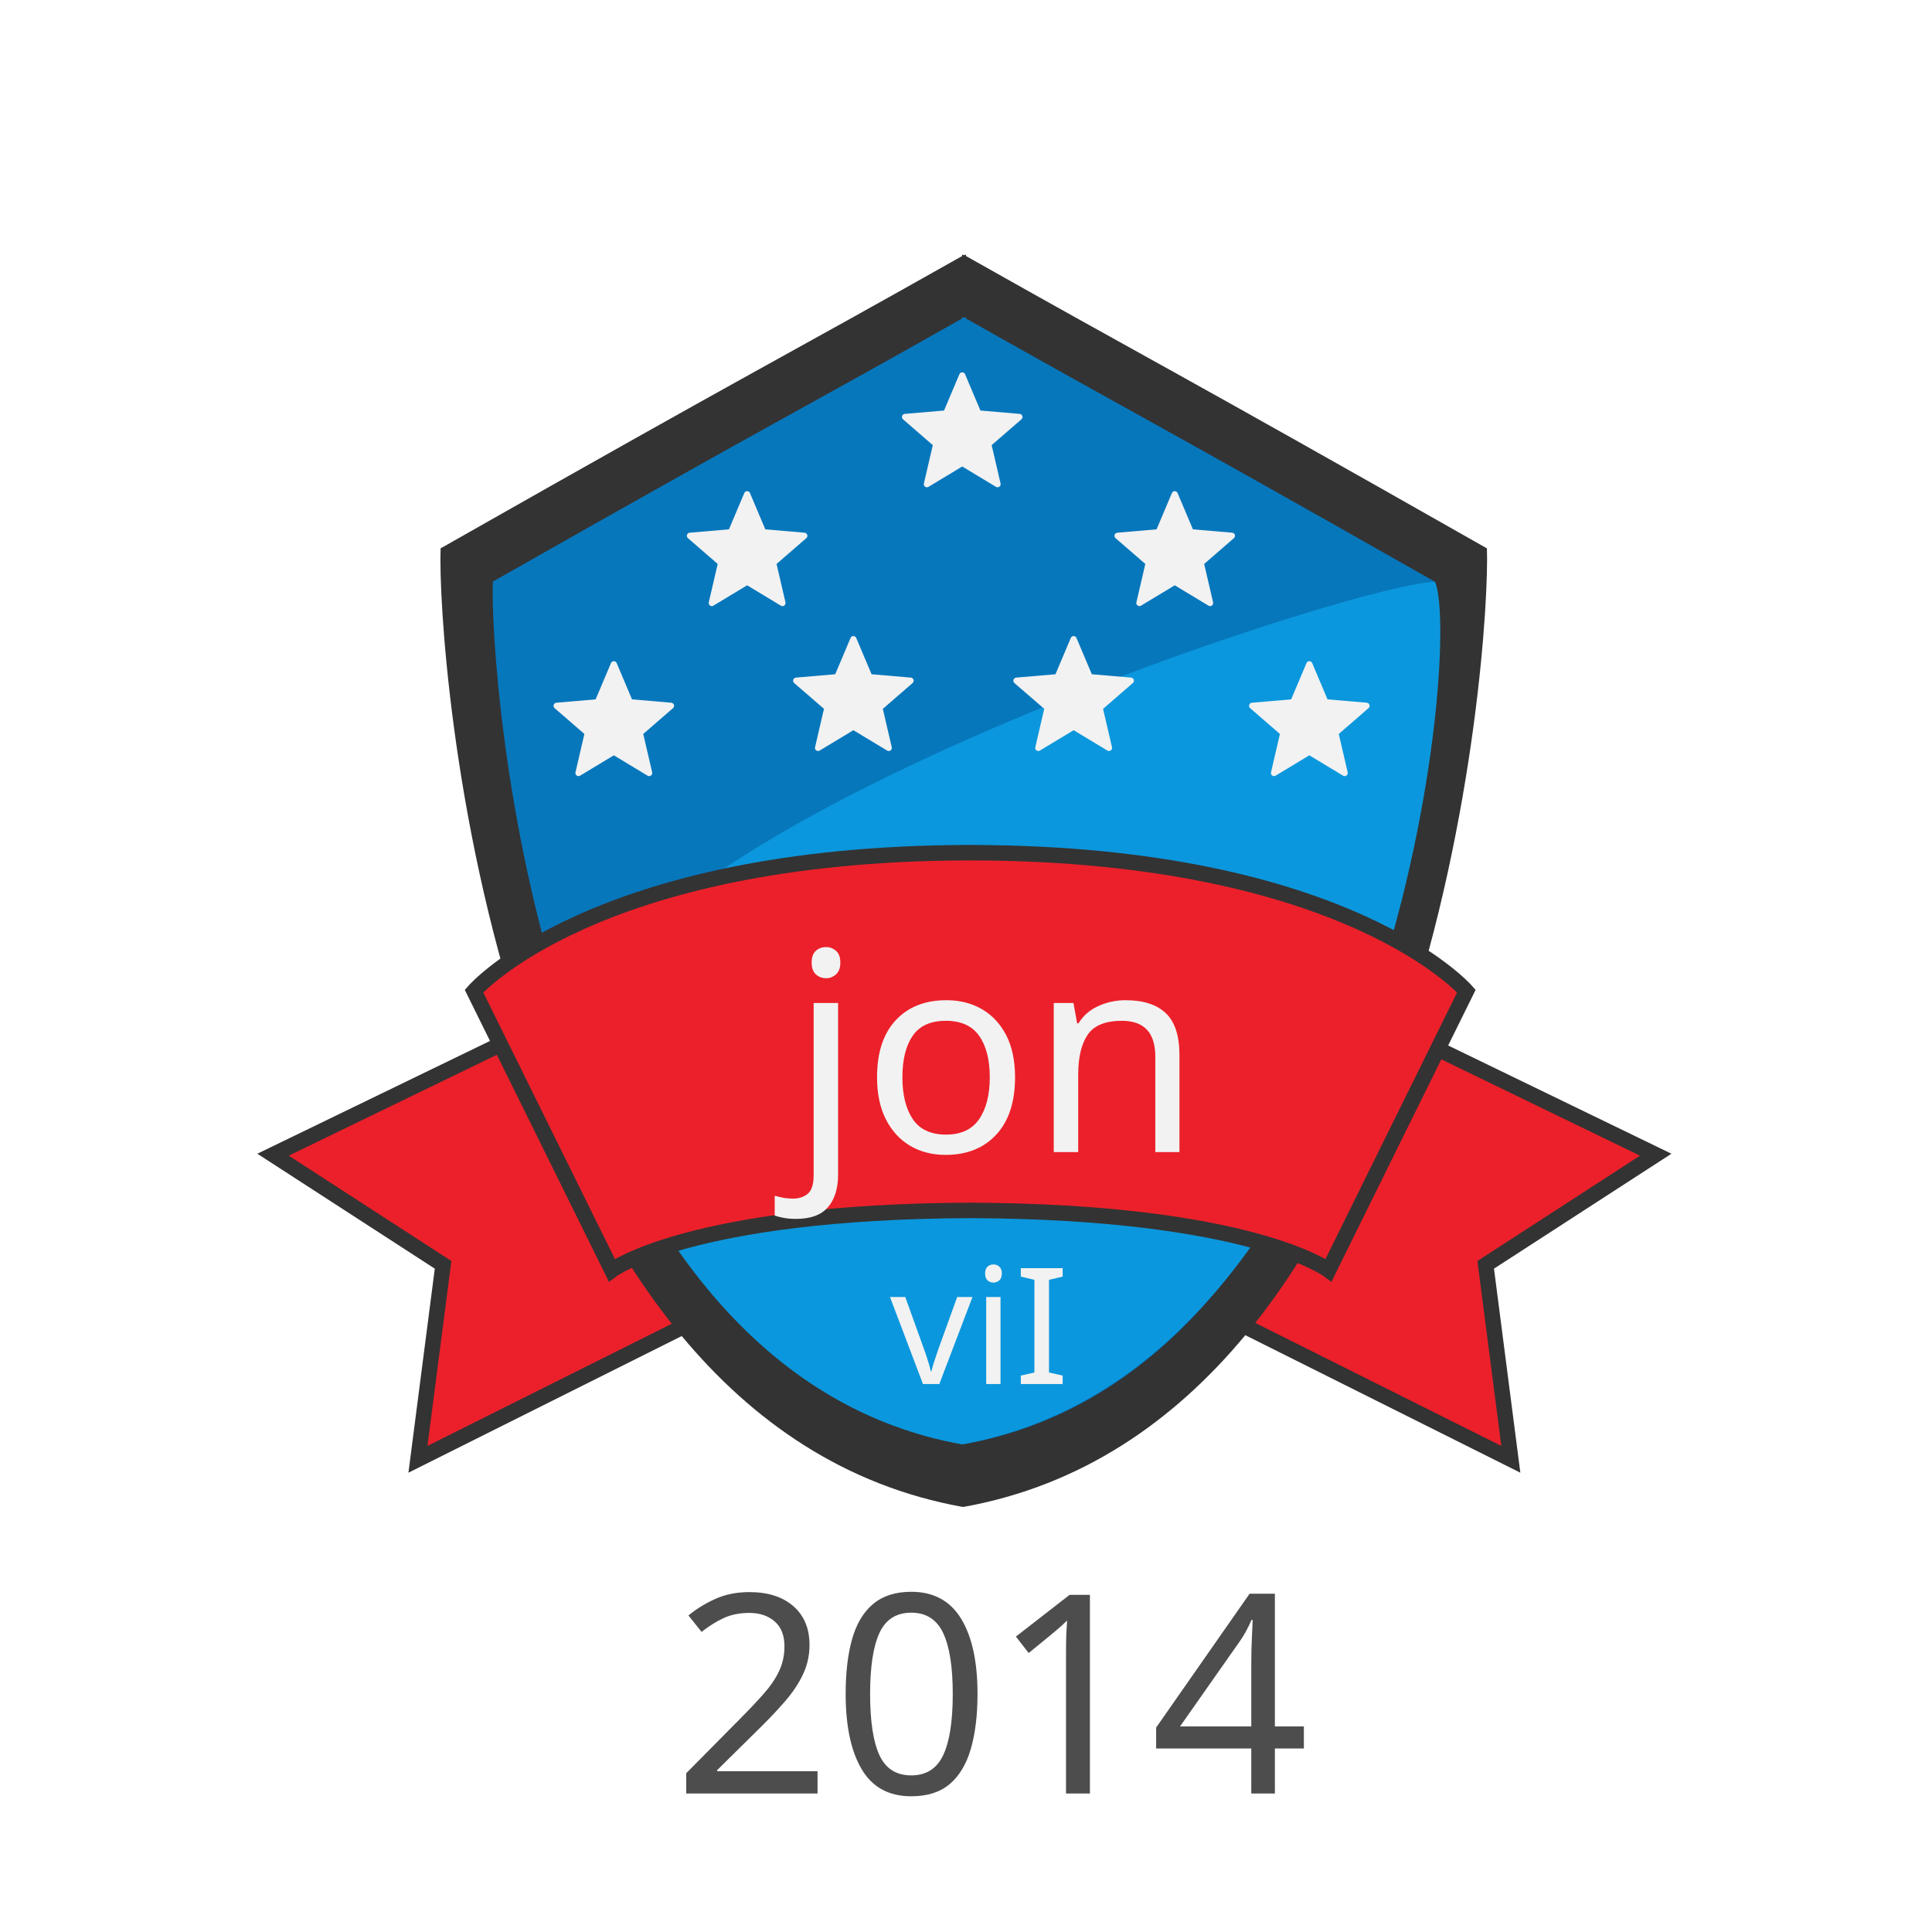
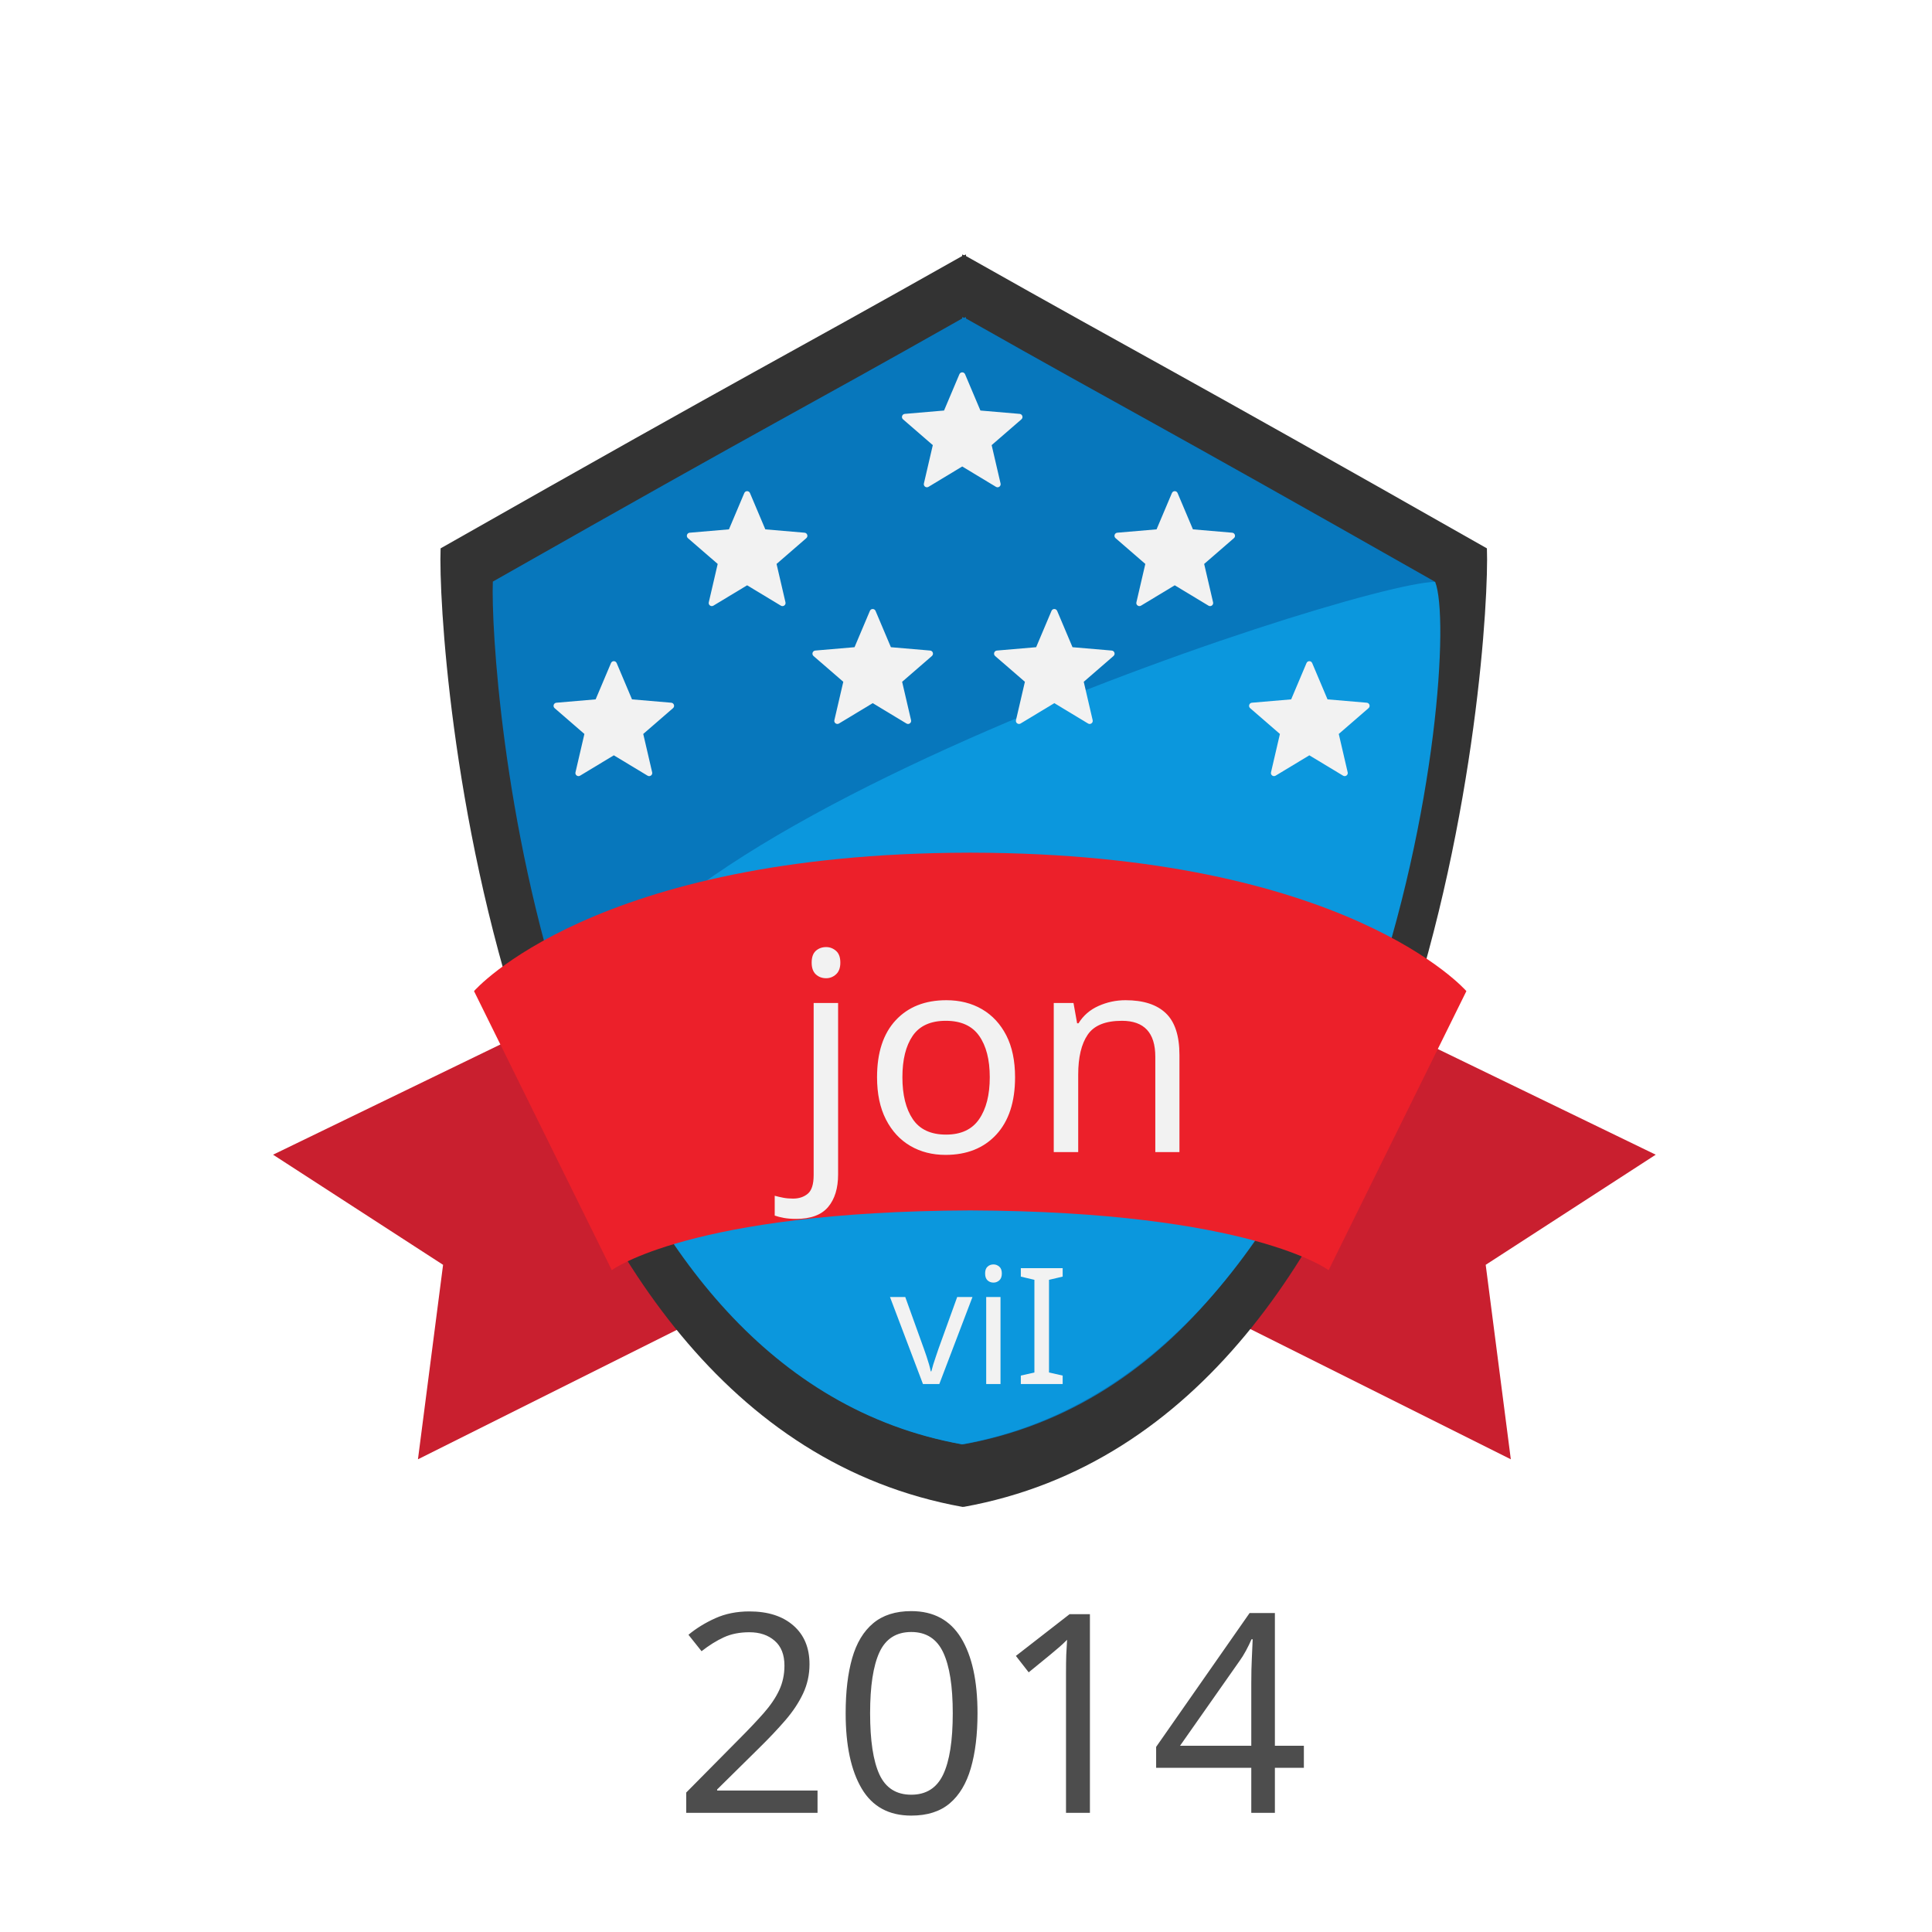
- <svg xmlns="http://www.w3.org/2000/svg" version="1.1" x="0px" y="0px" width="500px" height="500px" viewBox="-66.6 -65.833 500 500" overflow="visible" enable-background="new -66.6 -65.833 500 500" xml:space="preserve">
+ <svg xmlns="http://www.w3.org/2000/svg" version="1.1" x="0px" y="0px" width="500px" height="500px" viewBox="-70.667 -65.833 500 500" overflow="visible" enable-background="new -70.667 -65.833 500 500" xml:space="preserve">
  <defs>
</defs>
-   <polygon fill="#EC202A" stroke="#333333" stroke-width="4" stroke-miterlimit="10" points="361.899,233.001 290.734,198.5   249.067,274.167 324.4,311.833 317.898,261.501 " />
-   <polygon fill="#EC202A" stroke="#333333" stroke-width="4" stroke-miterlimit="10" points="4.067,233.001 75.232,198.5   116.899,274.167 41.566,311.833 48.068,261.501 " />
-   <path fill="#333333" d="M318.21,76.083C233.001,27.689,232.4,28.097,183.4,0.428V0c0,0.072-0.372,0.142-0.5,0.214  c-0.128-0.072-0.5-0.142-0.5-0.214v0.428c-49,27.669-49.764,27.262-134.973,75.656c-1,25.5,12.659,226.083,135.159,248.083  c-0.02-0.1,0.095-0.109,0.106,0C305.192,302.167,319.21,101.584,318.21,76.083z" />
-   <path fill="#0777BC" d="M304.701,84.684C228.012,41.129,227.4,41.496,183.4,16.594v-0.385c0,0.065-0.385,0.128-0.5,0.192  c-0.115-0.064-0.5-0.127-0.5-0.192v0.385c-44,24.902-44.767,24.535-121.455,68.09c-0.9,22.951,11.404,203.475,121.654,223.275  c-0.019-0.09,0.105-0.099,0.115,0C292.964,288.159,305.601,107.634,304.701,84.684z" />
-   <path fill="#0B97DD" d="M304.817,84.75C282.65,85.042,63.495,157.085,84.911,211.894c17.688,45.268,47.569,87.108,97.438,96.064  c-0.019-0.09-0.02-0.099-0.01,0C292.589,288.159,312.025,103.042,304.817,84.75z" />
-   <path fill="#EC202A" stroke="#333333" stroke-width="4" stroke-miterlimit="10" d="M312.9,190.667c0,0-30.801-35.625-128-35.827  c0,0,0-0.005,0-0.005c-0.139,0-0.273,0.002-0.412,0.002c-0.138,0-0.273-0.002-0.412-0.002c0,0,0,0.004,0,0.005  c-97.2,0.202-128,35.827-128,35.827l35.66,72.217c0,0,20.122-15.179,92.752-15.465c72.63,0.286,92.752,15.465,92.752,15.465  L312.9,190.667z" />
-   <rect x="80.316" y="258.752" fill="none" width="204.5" height="55.414" />
-   <text transform="matrix(1 0 0 1 163.729 292.3521)" fill="#F2F2F2" font-family="'NBADetroitPistons'" font-size="42">viI</text>
+   <polygon fill="#C91F2F" points="357.832,233.001 286.667,198.5 245,274.167 320.333,311.833 313.831,261.501 " />
+   <polygon fill="#C91F2F" points="0,233.001 71.165,198.5 112.832,274.167 37.499,311.833 44.001,261.501 " />
+   <path fill="#333333" d="M314.144,76.083c-85.209-48.394-85.811-47.986-134.811-75.656V0c0,0.072-0.372,0.142-0.5,0.214  c-0.128-0.072-0.5-0.142-0.5-0.214v0.428c-49,27.669-49.764,27.262-134.973,75.656c-1,25.5,12.659,226.083,135.159,248.083  c-0.02-0.1,0.095-0.109,0.106,0C301.125,302.167,315.144,101.584,314.144,76.083z" />
+   <path fill="#0777BC" d="M300.634,84.684c-76.688-43.555-77.301-43.188-121.301-68.09v-0.385c0,0.065-0.385,0.128-0.5,0.192  c-0.115-0.064-0.5-0.127-0.5-0.192v0.385c-44,24.902-44.767,24.535-121.455,68.09c-0.9,22.951,11.404,203.475,121.654,223.275  c-0.019-0.09,0.105-0.099,0.115,0C288.897,288.159,301.534,107.634,300.634,84.684z" />
+   <path fill="#0B97DD" d="M300.75,84.75c-22.167,0.292-241.322,72.336-219.906,127.145c17.688,45.268,47.569,87.108,97.438,96.064  c-0.019-0.09-0.02-0.099-0.01,0C288.522,288.159,307.958,103.042,300.75,84.75z" />
+   <path fill="#EC202A" d="M308.833,190.667c0,0-30.801-35.625-128-35.827v-0.005c-0.139,0-0.273,0.002-0.412,0.002  c-0.138,0-0.273-0.002-0.412-0.002v0.005c-97.2,0.202-128,35.827-128,35.827l35.66,72.217c0,0,20.122-15.179,92.752-15.465  c72.63,0.286,92.752,15.465,92.752,15.465L308.833,190.667z" />
+   <rect x="76.249" y="258.752" fill="none" width="204.5" height="55.414" />
+   <text transform="matrix(1 0 0 1 159.6621 292.3521)" fill="#F2F2F2" font-family="'NBADetroitPistons'" font-size="42">viI</text>
  <g>
-     <rect x="77.578" y="174.734" fill="none" width="219.322" height="73.433" />
-     <text transform="matrix(1 0 0 1 137.8477 232.3325)" fill="#F2F2F2" font-family="'NBADetroitPistons'" font-size="72">jon</text>
+     <rect x="73.511" y="174.734" fill="none" width="219.322" height="73.433" />
+     <text transform="matrix(1 0 0 1 133.7808 232.3325)" fill="#F2F2F2" font-family="'NBADetroitPistons'" font-size="72">jon</text>
  </g>
  <g>
-     <rect x="72.578" y="340.725" fill="none" width="219.322" height="73.433" />
-     <text transform="matrix(1 0 0 1 107.54 398.3247)" fill="#4D4D4D" font-family="'NBADetroitPistons'" font-size="72">2014</text>
+     <rect x="68.511" y="345.725" fill="none" width="219.322" height="73.433" />
+     <text transform="matrix(1 0 0 1 103.4731 403.3247)" fill="#4D4D4D" font-family="'NBADetroitPistons'" font-size="72">2014</text>
  </g>
-   <path fill="#F2F2F2" d="M127.492,61.77l3.971,9.392l10.158,0.868c0.703,0.062,0.992,0.947,0.453,1.407l-7.703,6.677l2.307,9.931  c0.166,0.688-0.586,1.235-1.188,0.867l-8.734-5.27l-8.733,5.27c-0.603,0.36-1.353-0.18-1.19-0.867l2.307-9.931l-7.71-6.677  c-0.531-0.468-0.243-1.345,0.462-1.407l10.157-0.868l3.972-9.392C126.295,61.115,127.217,61.115,127.492,61.77L127.492,61.77z   M127.492,61.77" />
-   <path fill="#F2F2F2" d="M238.158,61.77l3.971,9.392l10.158,0.868c0.703,0.062,0.992,0.947,0.453,1.407l-7.703,6.677l2.307,9.931  c0.166,0.688-0.586,1.235-1.188,0.867l-8.733-5.27l-8.733,5.27c-0.603,0.36-1.354-0.18-1.189-0.867l2.307-9.931l-7.71-6.677  c-0.53-0.468-0.243-1.345,0.462-1.407l10.157-0.868l3.972-9.392C236.961,61.115,237.883,61.115,238.158,61.77L238.158,61.77z   M238.158,61.77" />
-   <path fill="#F2F2F2" d="M92.992,105.77l3.971,9.392l10.158,0.868c0.703,0.062,0.992,0.947,0.453,1.407l-7.703,6.677l2.307,9.931  c0.166,0.688-0.586,1.235-1.188,0.867l-8.733-5.27l-8.733,5.27c-0.603,0.36-1.354-0.18-1.189-0.867l2.307-9.931l-7.71-6.677  c-0.53-0.468-0.243-1.345,0.462-1.407l10.157-0.868l3.972-9.392C91.796,105.115,92.718,105.115,92.992,105.77L92.992,105.77z   M92.992,105.77" />
-   <path fill="#F2F2F2" d="M272.992,105.77l3.971,9.392l10.158,0.868c0.703,0.062,0.992,0.947,0.453,1.407l-7.703,6.677l2.307,9.931  c0.166,0.688-0.586,1.235-1.188,0.867l-8.732-5.27l-8.734,5.27c-0.602,0.36-1.354-0.18-1.189-0.867l2.307-9.931l-7.709-6.677  c-0.531-0.468-0.244-1.345,0.461-1.407l10.158-0.868l3.971-9.392C271.796,105.115,272.718,105.115,272.992,105.77L272.992,105.77z   M272.992,105.77" />
-   <path fill="#F2F2F2" d="M154.993,99.27l3.971,9.392l10.158,0.868c0.703,0.062,0.992,0.947,0.453,1.407l-7.703,6.677l2.307,9.931  c0.166,0.688-0.586,1.235-1.188,0.867l-8.733-5.27l-8.733,5.27c-0.603,0.36-1.354-0.18-1.189-0.867l2.307-9.931l-7.71-6.677  c-0.53-0.468-0.243-1.345,0.462-1.407l10.157-0.868l3.972-9.392C153.796,98.615,154.718,98.615,154.993,99.27L154.993,99.27z   M154.993,99.27" />
-   <path fill="#F2F2F2" d="M211.993,99.27l3.971,9.392l10.158,0.868c0.703,0.062,0.992,0.947,0.453,1.407l-7.703,6.677l2.307,9.931  c0.166,0.688-0.586,1.235-1.188,0.867l-8.733-5.27l-8.733,5.27c-0.603,0.36-1.354-0.18-1.189-0.867l2.307-9.931l-7.71-6.677  c-0.53-0.468-0.243-1.345,0.462-1.407l10.157-0.868l3.972-9.392C210.796,98.615,211.718,98.615,211.993,99.27L211.993,99.27z   M211.993,99.27" />
-   <path fill="#F2F2F2" d="M183.159,31.02l3.971,9.392l10.158,0.868c0.703,0.062,0.992,0.947,0.453,1.407l-7.703,6.677l2.307,9.931  c0.166,0.688-0.586,1.235-1.188,0.867l-8.733-5.27l-8.733,5.27c-0.603,0.36-1.354-0.18-1.189-0.867l2.307-9.931l-7.71-6.677  c-0.53-0.468-0.243-1.345,0.462-1.407l10.157-0.868l3.972-9.392C181.962,30.365,182.884,30.365,183.159,31.02L183.159,31.02z   M183.159,31.02" />
+   <path fill="#F2F2F2" d="M123.425,61.77l3.971,9.392l10.158,0.868c0.703,0.062,0.992,0.947,0.453,1.407l-7.703,6.677l2.307,9.931  c0.166,0.688-0.586,1.235-1.188,0.867l-8.734-5.27l-8.733,5.27c-0.603,0.36-1.353-0.18-1.19-0.867l2.307-9.931l-7.71-6.677  c-0.531-0.468-0.243-1.345,0.462-1.407l10.157-0.868l3.972-9.392C122.229,61.115,123.15,61.115,123.425,61.77L123.425,61.77z   M123.425,61.77" />
+   <path fill="#F2F2F2" d="M234.091,61.77l3.971,9.392l10.158,0.868c0.703,0.062,0.992,0.947,0.453,1.407l-7.703,6.677l2.307,9.931  c0.166,0.688-0.586,1.235-1.188,0.867l-8.733-5.27l-8.733,5.27c-0.603,0.36-1.354-0.18-1.189-0.867l2.307-9.931l-7.71-6.677  c-0.53-0.468-0.243-1.345,0.462-1.407l10.157-0.868l3.972-9.392C232.895,61.115,233.816,61.115,234.091,61.77L234.091,61.77z   M234.091,61.77" />
+   <path fill="#F2F2F2" d="M88.925,105.77l3.971,9.392l10.158,0.868c0.703,0.062,0.992,0.947,0.453,1.407l-7.703,6.677l2.307,9.931  c0.166,0.688-0.586,1.235-1.188,0.867l-8.733-5.27l-8.733,5.27c-0.603,0.36-1.354-0.18-1.189-0.867l2.307-9.931l-7.71-6.677  c-0.53-0.468-0.243-1.345,0.462-1.407l10.157-0.868l3.972-9.392C87.729,105.115,88.651,105.115,88.925,105.77L88.925,105.77z   M88.925,105.77" />
+   <path fill="#F2F2F2" d="M268.925,105.77l3.971,9.392l10.158,0.868c0.703,0.062,0.992,0.947,0.453,1.407l-7.703,6.677l2.307,9.931  c0.166,0.688-0.586,1.235-1.188,0.867l-8.732-5.27l-8.734,5.27c-0.602,0.36-1.354-0.18-1.189-0.867l2.307-9.931l-7.709-6.677  c-0.531-0.468-0.244-1.345,0.461-1.407l10.158-0.868l3.971-9.392C267.729,105.115,268.651,105.115,268.925,105.77L268.925,105.77z   M268.925,105.77" />
+   <path fill="#F2F2F2" d="M155.926,92.27l3.971,9.392l10.158,0.868c0.703,0.062,0.992,0.947,0.453,1.407l-7.703,6.677l2.307,9.931  c0.166,0.688-0.586,1.235-1.188,0.867l-8.733-5.27l-8.733,5.27c-0.603,0.36-1.354-0.18-1.189-0.867l2.307-9.931l-7.71-6.677  c-0.53-0.468-0.243-1.345,0.462-1.407l10.157-0.868l3.972-9.392C154.729,91.615,155.651,91.615,155.926,92.27L155.926,92.27z   M155.926,92.27" />
+   <path fill="#F2F2F2" d="M202.926,92.27l3.971,9.392l10.158,0.868c0.703,0.062,0.992,0.947,0.453,1.407l-7.703,6.677l2.307,9.931  c0.166,0.688-0.586,1.235-1.188,0.867l-8.733-5.27l-8.733,5.27c-0.603,0.36-1.354-0.18-1.189-0.867l2.307-9.931l-7.71-6.677  c-0.53-0.468-0.243-1.345,0.462-1.407l10.157-0.868l3.972-9.392C201.729,91.615,202.651,91.615,202.926,92.27L202.926,92.27z   M202.926,92.27" />
+   <path fill="#F2F2F2" d="M179.092,31.02l3.971,9.392l10.158,0.868c0.703,0.062,0.992,0.947,0.453,1.407l-7.703,6.677l2.307,9.931  c0.166,0.688-0.586,1.235-1.188,0.867l-8.733-5.27l-8.733,5.27c-0.603,0.36-1.354-0.18-1.189-0.867l2.307-9.931l-7.71-6.677  c-0.53-0.468-0.243-1.345,0.462-1.407l10.157-0.868l3.972-9.392C177.896,30.365,178.817,30.365,179.092,31.02L179.092,31.02z   M179.092,31.02" />
</svg>
